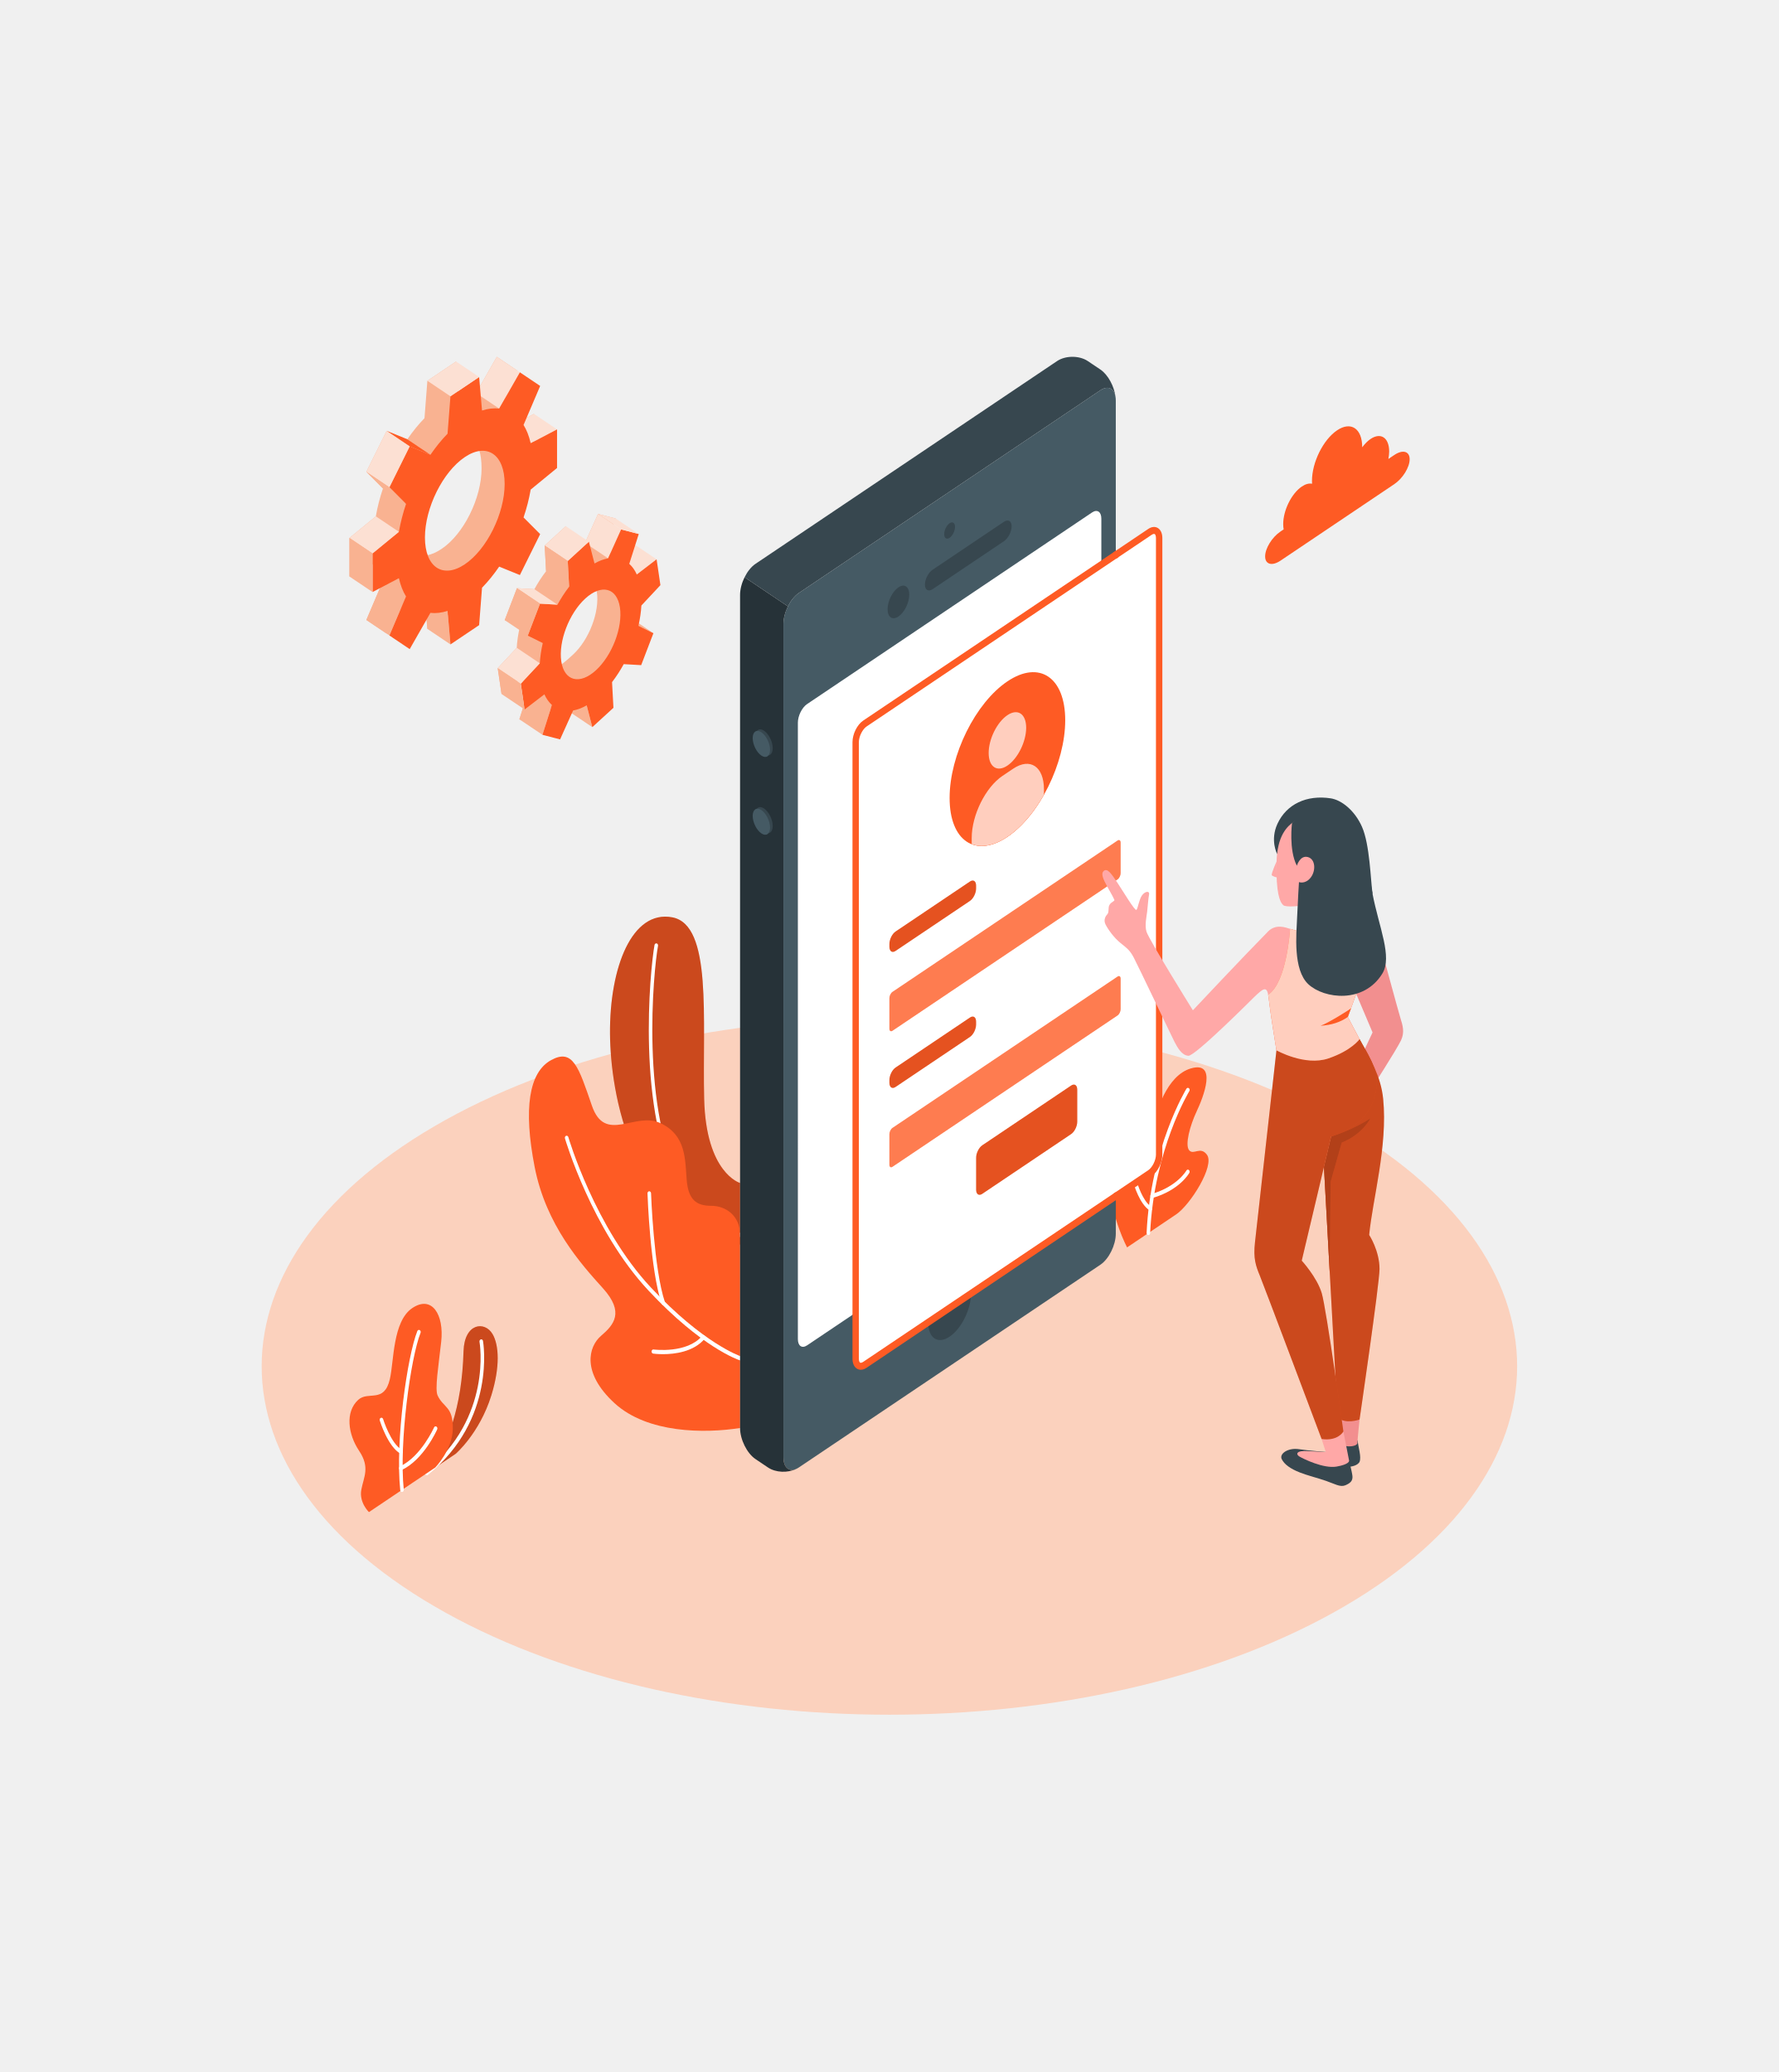
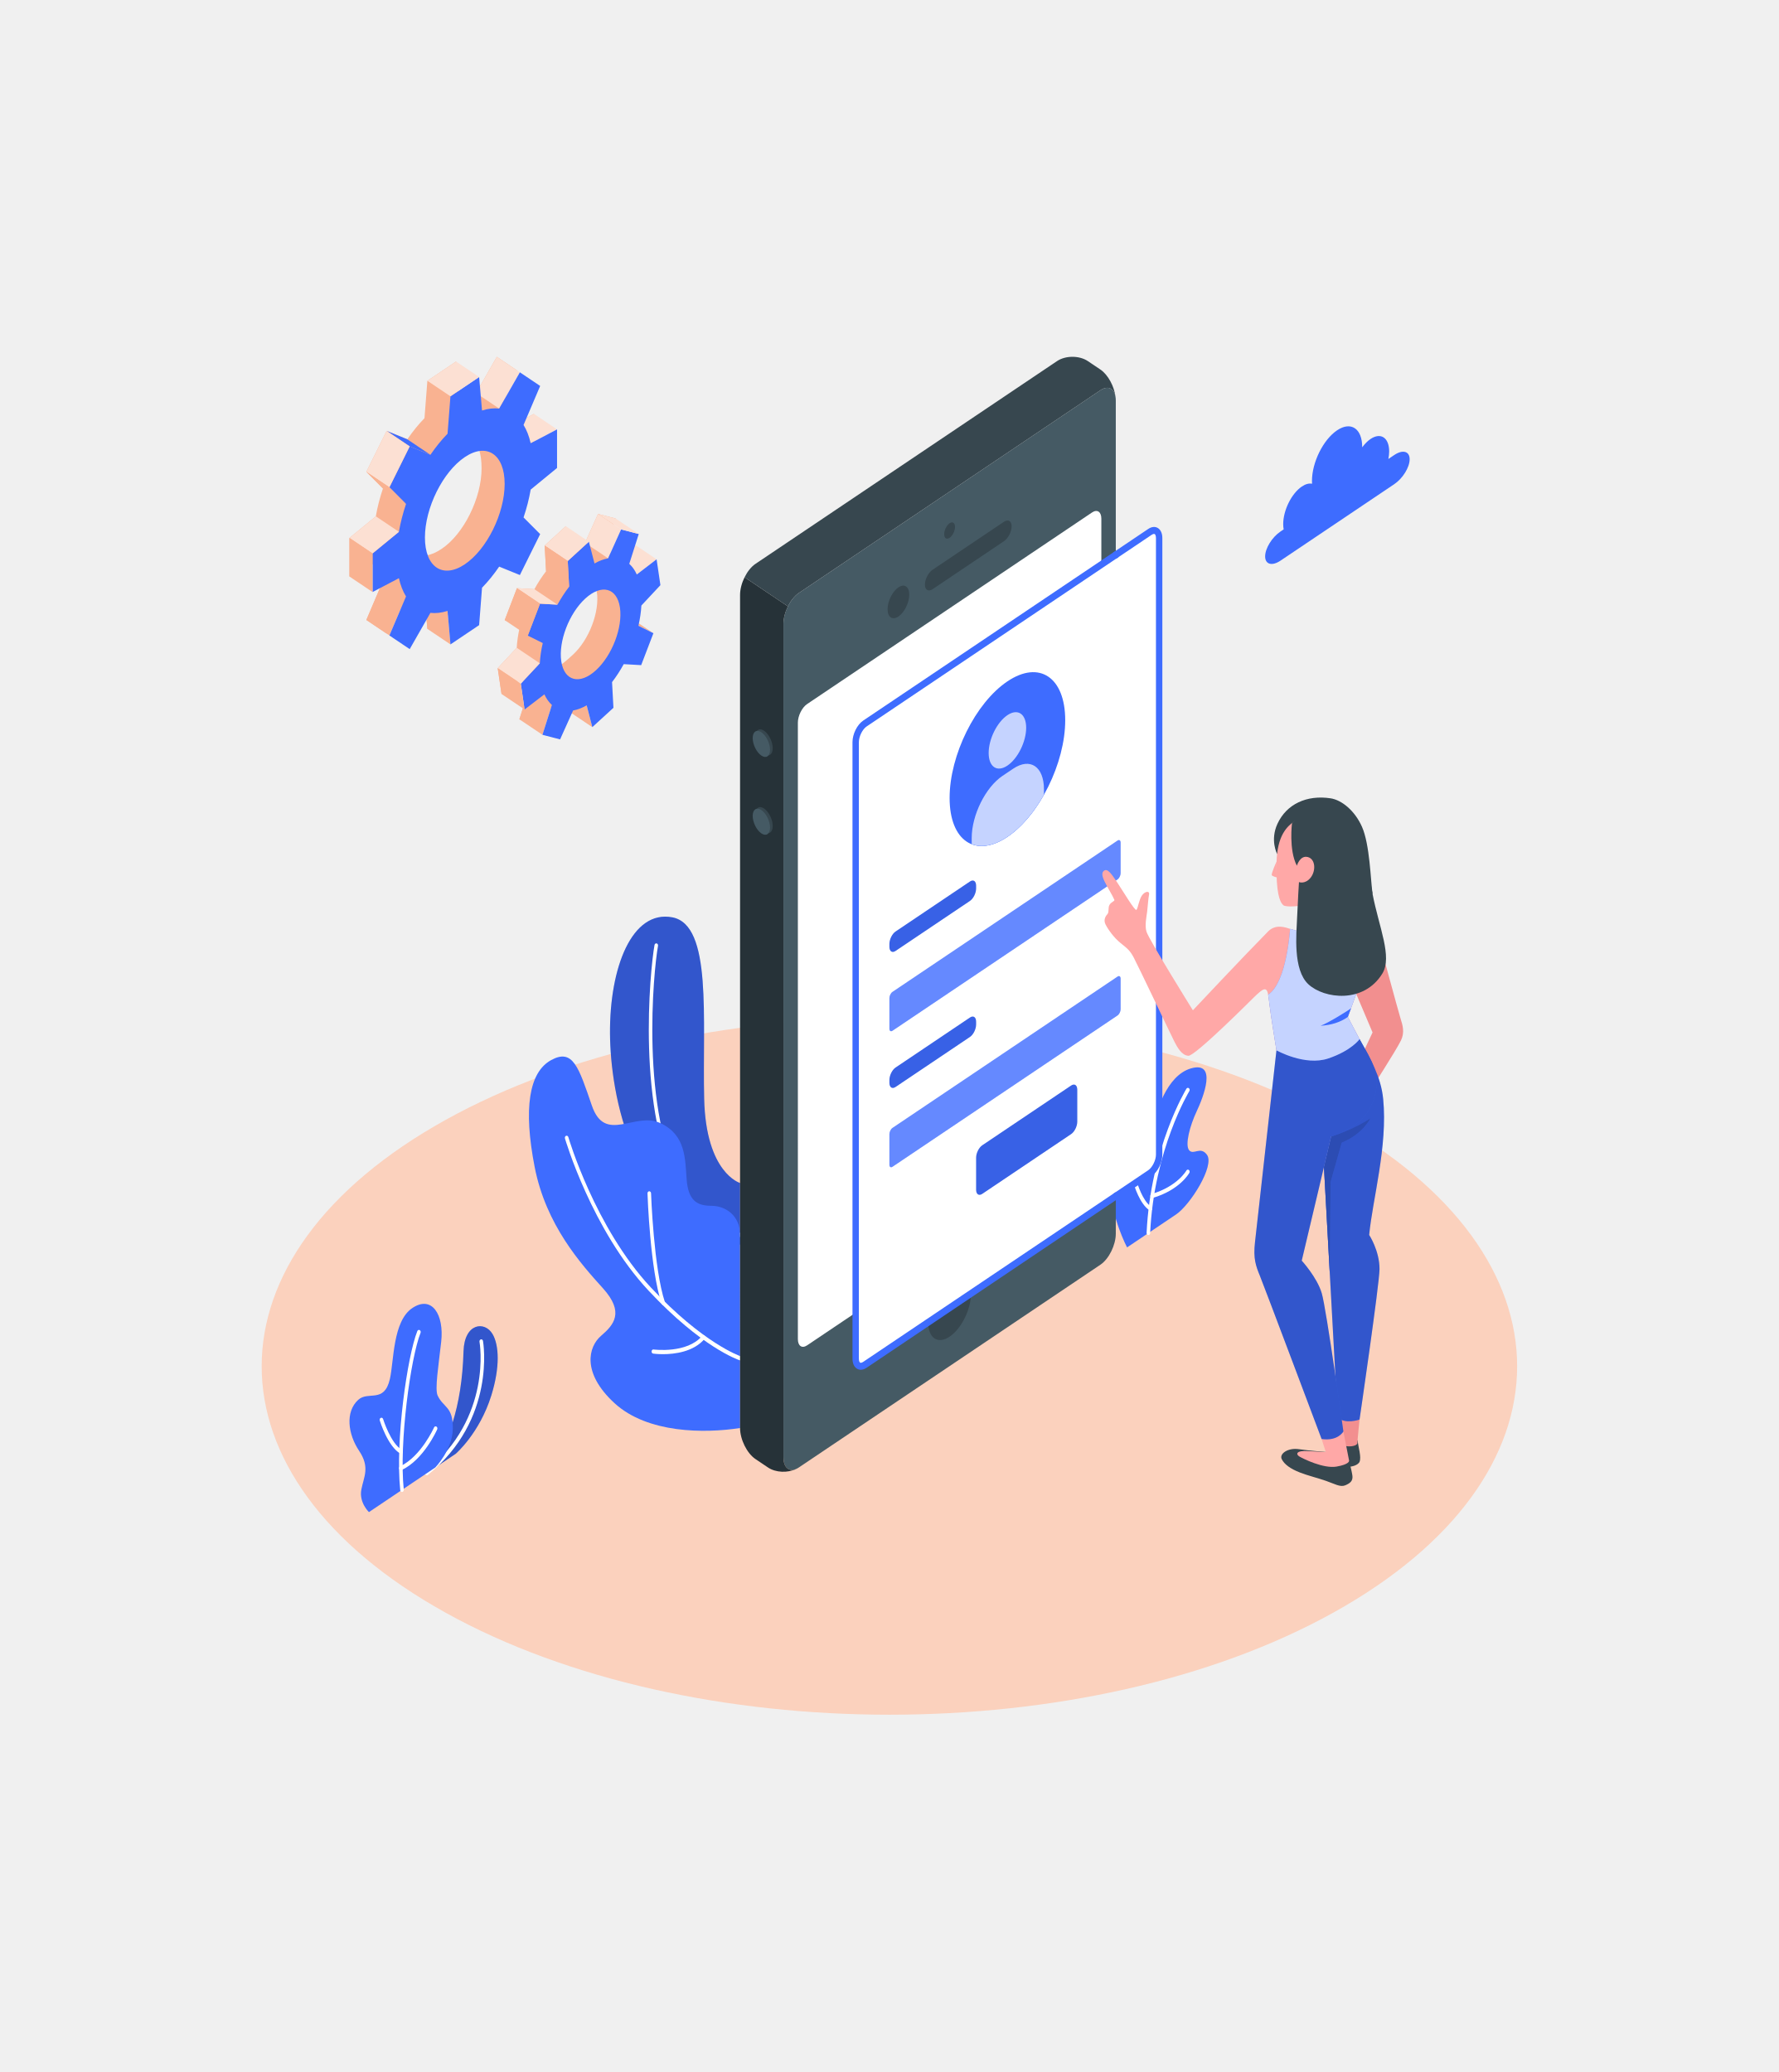
<svg xmlns="http://www.w3.org/2000/svg" width="630" height="734" viewBox="0 0 630 734" fill="none">
  <path d="M157.796 571.281C244.618 619.482 385.383 619.483 472.205 571.282C559.027 523.079 559.027 444.93 472.205 396.729C385.383 348.528 244.616 348.528 157.795 396.728C70.973 444.929 70.973 523.08 157.796 571.281Z" fill="#FBD1BD" />
  <path d="M451.436 530.954C462.743 537.231 481.073 537.231 492.381 530.954C503.688 524.678 503.688 514.5 492.381 508.222C481.073 501.947 462.743 501.947 451.436 508.222C440.13 514.5 440.13 524.676 451.436 530.954Z" fill="#FBD1BD" />
-   <path d="M151.142 521.896L161.378 515.013C161.378 515.013 169.822 507.783 174.004 494.361C177.168 484.205 176.732 476.478 174.463 472.606C171.672 467.841 164.451 468.673 164.164 478.72C163.599 498.503 158.644 512.191 151.142 521.896Z" fill="#FE5B24" />
+   <path d="M151.142 521.896L161.378 515.013C161.378 515.013 169.822 507.783 174.004 494.361C177.168 484.205 176.732 476.478 174.463 472.606C171.672 467.841 164.451 468.673 164.164 478.72C163.599 498.503 158.644 512.191 151.142 521.896Z" fill="#3E6CFF" />
  <path opacity="0.2" d="M151.142 521.896L161.378 515.013C161.378 515.013 169.822 507.783 174.004 494.361C177.168 484.205 176.732 476.478 174.463 472.606C171.672 467.841 164.451 468.673 164.164 478.72C163.599 498.503 158.644 512.191 151.142 521.896Z" fill="black" />
  <path d="M151.143 522.632C150.943 522.632 150.747 522.522 150.624 522.315C150.426 521.982 150.497 521.526 150.783 521.295C174.467 502.205 169.879 475.609 169.83 475.342C169.757 474.946 169.974 474.556 170.313 474.471C170.655 474.383 170.988 474.636 171.061 475.033C171.113 475.309 175.898 502.835 151.5 522.502C151.391 522.591 151.266 522.632 151.143 522.632Z" fill="white" />
-   <path d="M130.669 535.661C130.669 535.661 127.106 532.281 127.968 527.706C128.831 523.13 131.129 519.841 127.178 513.938C123.227 508.034 122.206 500.17 126.853 495.905C130.445 492.607 136.051 497.282 138.076 488.543C139.552 482.173 139.048 468.071 146.025 463.378C153 458.688 157.332 465.75 156.261 475.317C155.304 483.875 153.954 492.114 154.995 494.358C157.03 498.743 160.528 498.155 160.369 506.195C160.22 513.681 154.144 519.876 154.144 519.876L130.669 535.661Z" fill="#FE5B24" />
+   <path d="M130.669 535.661C130.669 535.661 127.106 532.281 127.968 527.706C128.831 523.13 131.129 519.841 127.178 513.938C123.227 508.034 122.206 500.17 126.853 495.905C130.445 492.607 136.051 497.282 138.076 488.543C139.552 482.173 139.048 468.071 146.025 463.378C153 458.688 157.332 465.75 156.261 475.317C155.304 483.875 153.954 492.114 154.995 494.358C157.03 498.743 160.528 498.155 160.369 506.195C160.22 513.681 154.144 519.876 154.144 519.876L130.669 535.661Z" fill="#3E6CFF" />
  <path d="M142.377 528.523C142.062 528.523 141.791 528.25 141.752 527.877C139.949 510.487 144.246 480.461 147.8 471.536C147.946 471.168 148.318 471.005 148.637 471.18C148.953 471.35 149.089 471.786 148.943 472.153C145.452 480.924 141.279 511.078 143.003 527.703C143.045 528.103 142.798 528.469 142.453 528.519C142.428 528.522 142.402 528.523 142.377 528.523Z" fill="white" />
  <path d="M142.036 514.985C141.942 514.985 141.849 514.96 141.76 514.91C137.388 512.421 134.617 503.577 134.501 503.201C134.384 502.82 134.554 502.4 134.88 502.262C135.208 502.126 135.568 502.322 135.687 502.705C135.713 502.792 138.401 511.362 142.313 513.591C142.625 513.769 142.755 514.209 142.601 514.573C142.493 514.834 142.27 514.985 142.036 514.985Z" fill="white" />
  <path d="M141.966 520.843C141.716 520.843 141.479 520.669 141.381 520.381C141.252 520.005 141.409 519.578 141.731 519.429C149.088 515.994 153.675 505.782 153.72 505.679C153.88 505.32 154.259 505.176 154.568 505.364C154.878 505.549 154.999 505.992 154.839 506.353C154.645 506.792 149.988 517.155 142.199 520.791C142.123 520.826 142.044 520.843 141.966 520.843Z" fill="white" />
-   <path d="M399.17 441.889C399.17 441.889 393.66 431.51 393.129 420.209C392.597 408.909 394.726 404.218 397.647 402.871C400.568 401.525 400.789 405.671 402.298 408.13C403.807 410.588 406.859 409.181 407.986 401.538C409.114 393.898 413.251 380.947 421.807 378.476C431.259 375.749 426.19 388.661 423.817 393.7C421.443 398.738 419.594 405.6 421.16 407.468C422.723 409.336 425.149 405.884 427.476 409.085C430.285 412.948 421.554 426.837 416.543 430.206L399.17 441.889Z" fill="#FE5B24" />
+   <path d="M399.17 441.889C399.17 441.889 393.66 431.51 393.129 420.209C392.597 408.909 394.726 404.218 397.647 402.871C400.568 401.525 400.789 405.671 402.298 408.13C403.807 410.588 406.859 409.181 407.986 401.538C409.114 393.898 413.251 380.947 421.807 378.476C431.259 375.749 426.19 388.661 423.817 393.7C421.443 398.738 419.594 405.6 421.16 407.468C422.723 409.336 425.149 405.884 427.476 409.085C430.285 412.948 421.554 426.837 416.543 430.206L399.17 441.889Z" fill="#3E6CFF" />
  <path d="M406.717 437.52C406.706 437.52 406.695 437.52 406.685 437.518C406.337 437.496 406.071 437.151 406.089 436.748C407.476 406.694 420.067 385.881 420.194 385.674C420.397 385.342 420.792 385.269 421.073 385.505C421.356 385.74 421.42 386.2 421.218 386.528C421.093 386.732 408.712 407.22 407.345 436.825C407.329 437.216 407.051 437.52 406.717 437.52Z" fill="white" />
  <path d="M407.437 428.854C407.334 428.854 407.23 428.825 407.133 428.762C403.603 426.487 401.649 419.739 401.568 419.451C401.459 419.067 401.638 418.651 401.968 418.523C402.297 418.391 402.656 418.606 402.764 418.989C402.783 419.053 404.645 425.482 407.742 427.476C408.046 427.673 408.157 428.119 407.988 428.474C407.875 428.718 407.659 428.854 407.437 428.854Z" fill="white" />
  <path d="M408.054 424.404C407.772 424.404 407.515 424.184 407.444 423.851C407.359 423.456 407.563 423.058 407.899 422.96C416.994 420.281 420.144 414.729 420.174 414.673C420.362 414.333 420.752 414.234 421.044 414.45C421.336 414.667 421.424 415.119 421.236 415.46C421.103 415.708 417.829 421.548 408.208 424.38C408.158 424.397 408.106 424.404 408.054 424.404Z" fill="white" />
-   <path d="M262.108 419.071C262.108 419.071 250.026 415.64 249.397 389.288C248.718 360.843 252.358 327.659 238.108 324.96C223.858 322.261 215.862 342.613 216.045 366.265C216.205 387.031 223.385 432.088 262.107 440.919L262.108 419.071Z" fill="#FE5B24" />
+   <path d="M262.108 419.071C262.108 419.071 250.026 415.64 249.397 389.288C248.718 360.843 252.358 327.659 238.108 324.96C223.858 322.261 215.862 342.613 216.045 366.265C216.205 387.031 223.385 432.088 262.107 440.919L262.108 419.071Z" fill="#3E6CFF" />
  <path opacity="0.2" d="M262.108 419.071C262.108 419.071 250.026 415.64 249.397 389.288C248.718 360.843 252.358 327.659 238.108 324.96C223.858 322.261 215.862 342.613 216.045 366.265C216.205 387.031 223.385 432.088 262.107 440.919L262.108 419.071Z" fill="black" />
  <path d="M262.107 438.214C262.069 438.214 262.031 438.209 261.993 438.202C253.281 436.353 246.189 430.77 240.915 421.607C225.261 394.405 230.192 343.63 231.811 334.76C231.885 334.363 232.217 334.113 232.559 334.195C232.899 334.28 233.116 334.669 233.044 335.066C231.442 343.836 226.551 394.015 241.961 420.791C247.037 429.612 253.853 434.983 262.218 436.758C262.56 436.831 262.787 437.214 262.724 437.612C262.671 437.966 262.405 438.214 262.107 438.214Z" fill="white" />
-   <path d="M262.108 505.862C249.615 507.834 229.324 507.799 217.636 497.062C205.948 486.324 208.379 477.069 212.876 473.209C217.371 469.348 221.276 464.936 213.542 456.369C205.807 447.802 193.375 434.036 189.355 413.383C185.335 392.731 187.314 379.824 195.226 375.52C202.903 371.344 204.925 377.978 209.624 391.658C214.322 405.34 224.897 393.61 233.939 397.881C242.98 402.15 242.626 410.606 243.195 417.874C243.766 425.14 246.751 427.149 251.87 427.149C256.99 427.149 262.105 430.591 262.106 437.474L262.108 505.862Z" fill="#FE5B24" />
+   <path d="M262.108 505.862C249.615 507.834 229.324 507.799 217.636 497.062C205.948 486.324 208.379 477.069 212.876 473.209C217.371 469.348 221.276 464.936 213.542 456.369C205.807 447.802 193.375 434.036 189.355 413.383C185.335 392.731 187.314 379.824 195.226 375.52C202.903 371.344 204.925 377.978 209.624 391.658C214.322 405.34 224.897 393.61 233.939 397.881C242.98 402.15 242.626 410.606 243.195 417.874C243.766 425.14 246.751 427.149 251.87 427.149C256.99 427.149 262.105 430.591 262.106 437.474L262.108 505.862Z" fill="#3E6CFF" />
  <path d="M262.108 481.882C262.052 481.882 261.994 481.873 261.938 481.855C261.397 481.679 248.477 477.298 229.674 457.178C209.643 435.744 200.185 403.61 200.092 403.288C199.981 402.904 200.157 402.487 200.487 402.358C200.817 402.231 201.174 402.435 201.285 402.817C201.377 403.137 210.739 434.924 230.526 456.096C249.078 475.947 262.148 480.398 262.278 480.441C262.613 480.551 262.807 480.954 262.714 481.346C262.636 481.671 262.384 481.882 262.108 481.882Z" fill="white" />
  <path d="M234.907 462.302C234.655 462.302 234.417 462.125 234.32 461.836C230.276 449.732 229.36 423.858 229.324 422.763C229.31 422.36 229.581 422.018 229.929 422C230.251 422.004 230.569 422.299 230.582 422.704C230.591 422.97 231.527 449.428 235.494 461.301C235.62 461.68 235.46 462.106 235.135 462.252C235.059 462.286 234.982 462.302 234.907 462.302Z" fill="white" />
  <path d="M234.801 479.712C232.843 479.712 231.489 479.533 231.325 479.509C230.98 479.462 230.733 479.097 230.773 478.693C230.814 478.292 231.124 477.993 231.473 478.052C231.591 478.065 243.314 479.609 248.698 473.213C248.94 472.921 249.34 472.921 249.588 473.201C249.837 473.484 249.84 473.951 249.597 474.239C245.657 478.922 238.906 479.712 234.801 479.712Z" fill="white" />
  <path d="M225.727 201.796L224.374 192.645L217.363 198.019C216.661 196.454 215.759 195.198 214.698 194.25L218.052 183.681L211.808 182.055L207.194 192.296C205.665 192.571 204.051 193.171 202.388 194.119L200.391 186.4L192.911 193.25L193.402 202.35C191.887 204.312 190.502 206.458 189.266 208.715L183.086 208.36L178.753 219.673L184.06 222.308C183.499 224.742 183.139 227.156 183.012 229.478L176.274 236.695L177.628 245.846L184.637 240.472C185.339 242.037 186.241 243.293 187.303 244.241L183.948 254.81L190.194 256.436L196.794 248.941C198.323 248.668 197.95 245.322 199.613 244.373L201.609 252.092L209.09 245.242L208.897 241.663C210.41 239.702 216.127 235.372 217.363 233.115L218.915 230.133L223.248 218.82L221.23 214.561L218.99 209.014L225.727 201.796ZM202.881 231.957C197.143 237.211 195.395 238.357 194.357 231.338C193.318 224.318 196.675 213.613 202.414 208.358C208.152 203.103 210.355 202.711 211.392 209.731C212.429 216.75 208.619 226.701 202.881 231.957Z" fill="#F9B291" />
  <path d="M211.809 182.055L219.979 187.542L215.366 197.784L207.193 192.295L211.809 182.055Z" fill="#FCE0D3" />
  <path d="M232.546 198.138L225.537 203.511L217.364 198.022L224.375 192.648L232.546 198.138Z" fill="#FCE0D3" />
  <path d="M231.419 224.306L226.113 221.669L217.942 216.18L223.248 218.817L231.419 224.306Z" fill="#F9B291" />
  <path d="M183.948 254.811L192.121 260.3L195.475 249.731L187.304 244.242L183.948 254.811Z" fill="#F9B291" />
  <path d="M209.782 257.583L201.61 252.093L199.614 244.375L207.785 249.864L209.782 257.583Z" fill="#F9B291" />
-   <path d="M233.898 207.289L232.545 198.138L225.535 203.511C224.834 201.946 223.93 200.69 222.869 199.742L226.225 189.173L219.979 187.547L215.365 197.788C213.836 198.063 212.221 198.663 210.558 199.611L208.561 191.893L201.081 198.742L201.572 207.842C200.058 209.803 198.672 211.95 197.436 214.207L191.256 213.852L186.923 225.165L192.23 227.801C191.669 230.234 191.31 232.648 191.182 234.972L184.444 242.188L185.798 251.339L192.807 245.966C193.509 247.529 194.411 248.787 195.472 249.735L192.118 260.304L198.364 261.93L202.978 251.688C204.506 251.415 206.12 250.814 207.783 249.866L209.78 257.584L217.26 250.735L216.77 241.635C218.284 239.674 219.669 237.527 220.905 235.27L227.085 235.625L231.417 224.312L226.11 221.676C226.671 219.243 227.031 216.828 227.157 214.507L233.898 207.289ZM211.052 237.449C205.314 242.705 199.82 241.272 198.782 234.253C197.744 227.233 201.555 217.28 207.293 212.026C213.031 206.77 218.524 208.201 219.562 215.221C220.6 222.243 216.79 232.193 211.052 237.449Z" fill="#FE5B24" />
+   <path d="M233.898 207.289L232.545 198.138L225.535 203.511C224.834 201.946 223.93 200.69 222.869 199.742L226.225 189.173L219.979 187.547L215.365 197.788C213.836 198.063 212.221 198.663 210.558 199.611L208.561 191.893L201.081 198.742L201.572 207.842C200.058 209.803 198.672 211.95 197.436 214.207L191.256 213.852L186.923 225.165L192.23 227.801C191.669 230.234 191.31 232.648 191.182 234.972L184.444 242.188L185.798 251.339L192.807 245.966C193.509 247.529 194.411 248.787 195.472 249.735L192.118 260.304L198.364 261.93L202.978 251.688C204.506 251.415 206.12 250.814 207.783 249.866L209.78 257.584L217.26 250.735L216.77 241.635C218.284 239.674 219.669 237.527 220.905 235.27L227.085 235.625L231.417 224.312L226.11 221.676C226.671 219.243 227.031 216.828 227.157 214.507L233.898 207.289ZM211.052 237.449C205.314 242.705 199.82 241.272 198.782 234.253C197.744 227.233 201.555 217.28 207.293 212.026C213.031 206.77 218.524 208.201 219.562 215.221C220.6 222.243 216.79 232.193 211.052 237.449Z" fill="#3E6CFF" />
  <path d="M208.562 191.888L200.39 186.398L192.911 193.248L201.082 198.737L208.562 191.888Z" fill="#FCE0D3" />
  <path d="M192.911 193.25L193.401 202.35L201.571 207.837L201.082 198.739L192.911 193.25Z" fill="#F9B291" />
  <path d="M197.437 214.204L189.265 208.715L183.086 208.359L191.257 213.848L197.437 214.204Z" fill="#FCE0D3" />
  <path d="M183.086 208.359L178.753 219.672L186.924 225.161L191.257 213.848L183.086 208.359Z" fill="#F9B291" />
  <path d="M191.183 234.966L183.012 229.477L176.274 236.693L184.446 242.182L191.183 234.966Z" fill="#FCE0D3" />
  <path d="M185.799 251.335L177.628 245.846L176.274 236.695L184.446 242.184L185.799 251.335Z" fill="#F9B291" />
  <path d="M219.978 187.542L211.809 182.055L218.053 183.681L226.224 189.17L219.978 187.542Z" fill="#FCE0D3" />
  <path d="M189.117 160.288V146.62L179.779 151.523C179.216 148.999 178.359 146.836 177.257 145.05L183.14 131.231L175.954 126.398L168.622 139.243C166.743 139.025 164.706 139.241 162.548 139.936L161.523 128.064L151.363 134.898L150.338 148.146C148.18 150.355 146.142 152.88 144.264 155.624L136.932 152.642L129.746 167.138L135.629 173.042C134.528 176.309 133.67 179.628 133.106 182.91L123.769 190.566V204.233L133.106 199.33C133.67 201.854 134.528 204.018 135.629 205.804L129.746 219.622L136.932 224.453L144.264 211.61C146.142 211.829 148.18 211.611 150.338 210.917L151.363 222.789L161.523 215.956L162.548 202.707C165.575 201.53 168.816 198.8 170.693 196.056L175.953 198.213L183.139 183.717L178.73 179.292C179.831 176.025 179.948 170.801 179.777 167.947L189.117 160.288ZM156.444 194.412C148.649 199.654 143.803 195.935 143.803 185.45C143.803 174.965 150.245 162.12 158.041 156.878C165.836 151.635 170.559 155.448 170.559 165.933C170.56 176.42 164.24 189.169 156.444 194.412Z" fill="#F9B291" />
  <path d="M184.126 131.888L175.954 126.398L168.623 139.243L176.794 144.731L184.126 131.888Z" fill="#FCE0D3" />
  <path d="M197.288 152.106L189.117 146.617L179.779 151.521L187.95 157.01L197.288 152.106Z" fill="#FCE0D3" />
  <path d="M159.535 228.275L151.364 222.786L150.34 210.914L158.512 216.403L159.535 228.275Z" fill="#F9B291" />
  <path d="M129.748 219.623L137.919 225.112L143.802 211.294L135.631 205.805L129.748 219.623Z" fill="#F9B291" />
-   <path d="M197.288 165.781V152.112L187.95 157.016C187.387 154.491 186.529 152.328 185.427 150.542L191.31 136.724L184.125 131.891L176.793 144.736C174.915 144.517 172.878 144.733 170.719 145.428L169.695 133.558L159.534 140.391L158.51 153.64C156.352 155.849 154.314 158.373 152.436 161.118L145.104 158.136L137.918 172.633L143.801 178.538C142.7 181.805 141.842 185.122 141.278 188.403L131.94 196.06V209.727L141.278 204.824C141.842 207.348 142.7 209.511 143.801 211.297L137.918 225.116L145.104 229.947L152.436 217.104C154.314 217.321 156.352 217.105 158.51 216.411L159.534 228.283L169.695 221.449L170.719 208.201C172.878 205.993 174.915 203.467 176.793 200.724L184.125 203.707L191.31 189.211L185.427 183.306C186.529 180.039 187.387 176.722 187.95 173.44L197.288 165.781ZM164.615 199.904C156.819 205.146 150.499 200.896 150.499 190.411C150.499 179.926 156.819 167.175 164.615 161.932C172.41 156.69 178.731 160.94 178.731 171.425C178.731 181.912 172.41 194.661 164.615 199.904Z" fill="#FE5B24" />
-   <path d="M144.267 155.623L152.438 161.112L145.106 158.13L136.935 152.641L144.267 155.623Z" fill="#FE5B24" />
+   <path d="M197.288 165.781V152.112L187.95 157.016C187.387 154.491 186.529 152.328 185.427 150.542L191.31 136.724L184.125 131.891L176.793 144.736C174.915 144.517 172.878 144.733 170.719 145.428L169.695 133.558L159.534 140.391L158.51 153.64C156.352 155.849 154.314 158.373 152.436 161.118L145.104 158.136L137.918 172.633L143.801 178.538C142.7 181.805 141.842 185.122 141.278 188.403L131.94 196.06V209.727L141.278 204.824C141.842 207.348 142.7 209.511 143.801 211.297L137.918 225.116L145.104 229.947L152.436 217.104C154.314 217.321 156.352 217.105 158.51 216.411L159.534 228.283L169.695 221.449L170.719 208.201C172.878 205.993 174.915 203.467 176.793 200.724L184.125 203.707L191.31 189.211L185.427 183.306C186.529 180.039 187.387 176.722 187.95 173.44L197.288 165.781ZM164.615 199.904C156.819 205.146 150.499 200.896 150.499 190.411C150.499 179.926 156.819 167.175 164.615 161.932C172.41 156.69 178.731 160.94 178.731 171.425C178.731 181.912 172.41 194.661 164.615 199.904Z" fill="#3E6CFF" />
+   <path d="M144.267 155.623L152.438 161.112L145.106 158.13L136.935 152.641L144.267 155.623Z" fill="#3E6CFF" />
  <path d="M136.922 152.641L129.742 167.141L137.912 172.63L145.092 158.131L136.922 152.641Z" fill="#FCE0D3" />
  <path d="M129.748 167.141L137.919 172.63L143.802 178.536L135.631 173.045L129.748 167.141Z" fill="#F9B291" />
  <path d="M133.111 182.906L141.282 188.395L131.944 196.052L123.771 190.563L133.111 182.906Z" fill="#FCE0D3" />
  <path d="M123.771 190.57L131.944 196.059V209.725L123.771 204.237V190.57Z" fill="#F9B291" />
  <path d="M169.697 133.552L161.525 128.062L151.364 134.896L159.535 140.385L169.697 133.552Z" fill="#FCE0D3" />
  <path d="M389.723 138.243L282.917 210.071C279.904 212.098 277.461 217.026 277.461 221.078V516.183C277.461 520.237 279.904 521.879 282.917 519.852L389.724 448.026C392.738 445.999 395.18 441.07 395.18 437.018L395.179 141.914C395.179 137.86 392.736 136.216 389.723 138.243Z" fill="#455A64" />
  <path d="M282.916 210.073L389.723 138.245C392.418 136.434 394.649 137.561 395.094 140.717C394.685 136.934 392.446 132.738 389.723 130.907L385.281 127.919C382.267 125.892 377.381 125.892 374.368 127.919L267.563 199.746C266.056 200.759 264.693 202.498 263.705 204.49L279.059 214.815C280.046 212.825 281.411 211.087 282.916 210.073Z" fill="#37474F" />
  <path d="M262.107 505.859C262.107 509.913 264.549 514.841 267.563 516.867L272.006 519.855C274.73 521.687 278.973 521.845 281.99 520.366C279.42 521.502 277.461 519.814 277.461 516.186V221.081C277.461 219.054 278.072 216.809 279.059 214.817L263.705 204.492C262.717 206.484 262.107 208.729 262.107 210.756V505.859Z" fill="#263238" />
  <path d="M285.854 249.407L386.787 181.529C388.596 180.312 390.062 181.299 390.062 183.731L390.063 402.098C390.063 404.53 388.596 407.487 386.788 408.702L285.855 476.582C284.047 477.797 282.581 476.811 282.581 474.381L282.58 256.013C282.579 253.58 284.045 250.623 285.854 249.407Z" fill="white" />
  <path d="M336.32 185.352C335.261 186.066 334.401 187.799 334.401 189.224C334.401 190.651 335.262 191.228 336.32 190.514C337.381 189.802 338.239 188.069 338.239 186.643C338.239 185.217 337.381 184.639 336.32 185.352Z" fill="#37474F" />
  <path d="M336.323 453.119C332.137 455.934 328.744 462.779 328.744 468.409C328.744 474.038 332.136 476.32 336.323 473.505C340.508 470.691 343.901 463.846 343.901 458.216C343.899 452.588 340.508 450.305 336.323 453.119Z" fill="#37474F" />
  <path d="M318.191 208.071C316.072 209.498 314.354 212.965 314.354 215.816C314.354 218.668 316.072 219.823 318.193 218.398C320.313 216.973 322.031 213.506 322.031 210.654C322.031 207.801 320.312 206.646 318.191 208.071Z" fill="#37474F" />
  <path d="M327.577 207.101C327.577 209.002 328.799 209.722 330.305 208.708L355.559 191.726C357.065 190.713 358.287 188.35 358.287 186.45C358.286 184.549 357.065 183.828 355.558 184.842L330.305 201.825C328.799 202.839 327.577 205.2 327.577 207.101Z" fill="#37474F" />
  <path d="M270.601 258.855C272.297 259.996 273.672 262.77 273.672 265.052C273.672 267.333 272.297 268.257 270.601 267.117C268.905 265.976 267.529 263.203 267.529 260.922C267.529 258.641 268.905 257.715 270.601 258.855Z" fill="#37474F" />
  <path d="M270.601 286.41C272.297 287.55 273.672 290.324 273.672 292.606C273.672 294.888 272.297 295.812 270.601 294.671C268.905 293.531 267.529 290.757 267.529 288.475C267.531 286.194 268.905 285.271 270.601 286.41Z" fill="#37474F" />
  <path d="M269.653 259.403C271.349 260.544 272.725 263.318 272.725 265.598C272.725 267.879 271.35 268.805 269.653 267.663C267.957 266.523 266.582 263.749 266.582 261.468C266.582 259.186 267.958 258.262 269.653 259.403Z" fill="#455A64" />
  <path d="M269.653 286.965C271.349 288.106 272.725 290.88 272.725 293.162C272.725 295.443 271.35 296.367 269.653 295.227C267.957 294.086 266.582 291.312 266.582 289.03C266.582 286.748 267.958 285.825 269.653 286.965Z" fill="#455A64" />
-   <path d="M410.535 190.628C410.535 188.196 409.069 187.212 407.26 188.427L395.179 196.552L306.326 256.307C304.518 257.523 303.053 260.479 303.053 262.911L303.054 481.278C303.054 483.71 304.519 484.695 306.327 483.48L395.212 423.703L407.261 415.6C409.069 414.383 410.536 411.426 410.536 408.996L410.535 190.628Z" fill="white" stroke="#FE5B24" stroke-miterlimit="10" />
-   <path d="M304.865 484.734C304.445 484.734 304.051 484.617 303.698 484.38C302.876 483.827 302.424 482.725 302.424 481.276L302.423 262.909C302.423 260.202 303.999 257.022 306.011 255.669L394.864 195.914L395.494 197.185L306.641 256.94C305.037 258.019 303.683 260.751 303.683 262.909L303.684 481.276C303.684 482.166 303.918 482.833 304.328 483.109C304.737 483.385 305.351 483.285 306.013 482.842L394.897 423.065L395.527 424.335L306.643 484.11C306.028 484.527 305.423 484.734 304.865 484.734Z" fill="#FE5B24" stroke="#FE5B24" stroke-miterlimit="10" />
-   <path d="M395.527 424.338L394.897 423.069L406.946 414.967C408.55 413.887 409.906 411.153 409.906 408.998L409.905 190.631C409.905 189.742 409.671 189.074 409.261 188.798C408.854 188.523 408.239 188.619 407.575 189.065L395.494 197.19L394.864 195.919L406.945 187.794C408.021 187.07 409.068 186.974 409.891 187.527C410.711 188.08 411.165 189.181 411.165 190.631L411.166 408.998C411.166 411.703 409.59 414.884 407.576 416.238L395.527 424.338Z" fill="#FE5B24" stroke="#FE5B24" stroke-miterlimit="10" />
-   <path d="M356.794 241.374C368.101 233.77 377.266 239.934 377.266 255.142C377.266 270.35 368.101 288.842 356.794 296.447C345.487 304.051 336.321 297.887 336.321 282.679C336.321 267.471 345.487 248.978 356.794 241.374Z" fill="#FE5B24" />
-   <path d="M356.794 253.346C360.462 250.879 363.436 252.879 363.436 257.812C363.436 262.746 360.462 268.746 356.794 271.212C353.126 273.679 350.151 271.678 350.151 266.744C350.151 261.811 353.126 255.813 356.794 253.346Z" fill="#FE5B24" />
-   <path d="M369.739 279.653C369.739 271.547 364.853 268.261 358.827 272.314L355.06 274.848C349.035 278.9 344.148 288.757 344.148 296.863V299.044C347.632 300.391 352.017 299.662 356.794 296.447C361.705 293.144 366.212 287.782 369.739 281.531V279.653Z" fill="#FE5B24" />
+   <path d="M410.535 190.628C410.535 188.196 409.069 187.212 407.26 188.427L395.179 196.552L306.326 256.307C304.518 257.523 303.053 260.479 303.053 262.911L303.054 481.278C303.054 483.71 304.519 484.695 306.327 483.48L395.212 423.703L407.261 415.6C409.069 414.383 410.536 411.426 410.536 408.996L410.535 190.628Z" fill="white" stroke="#3E6CFF" stroke-miterlimit="10" />
+   <path d="M304.865 484.734C304.445 484.734 304.051 484.617 303.698 484.38C302.876 483.827 302.424 482.725 302.424 481.276L302.423 262.909C302.423 260.202 303.999 257.022 306.011 255.669L394.864 195.914L395.494 197.185L306.641 256.94C305.037 258.019 303.683 260.751 303.683 262.909L303.684 481.276C303.684 482.166 303.918 482.833 304.328 483.109C304.737 483.385 305.351 483.285 306.013 482.842L394.897 423.065L395.527 424.335L306.643 484.11C306.028 484.527 305.423 484.734 304.865 484.734Z" fill="#3E6CFF" stroke="#3E6CFF" stroke-miterlimit="10" />
+   <path d="M395.527 424.338L394.897 423.069L406.946 414.967C408.55 413.887 409.906 411.153 409.906 408.998L409.905 190.631C409.905 189.742 409.671 189.074 409.261 188.798C408.854 188.523 408.239 188.619 407.575 189.065L395.494 197.19L394.864 195.919L406.945 187.794C408.021 187.07 409.068 186.974 409.891 187.527C410.711 188.08 411.165 189.181 411.165 190.631L411.166 408.998C411.166 411.703 409.59 414.884 407.576 416.238L395.527 424.338Z" fill="#3E6CFF" stroke="#3E6CFF" stroke-miterlimit="10" />
+   <path d="M356.794 241.374C368.101 233.77 377.266 239.934 377.266 255.142C377.266 270.35 368.101 288.842 356.794 296.447C345.487 304.051 336.321 297.887 336.321 282.679C336.321 267.471 345.487 248.978 356.794 241.374Z" fill="#3E6CFF" />
+   <path d="M356.794 253.346C360.462 250.879 363.436 252.879 363.436 257.812C363.436 262.746 360.462 268.746 356.794 271.212C353.126 273.679 350.151 271.678 350.151 266.744C350.151 261.811 353.126 255.813 356.794 253.346Z" fill="#3E6CFF" />
+   <path d="M369.739 279.653C369.739 271.547 364.853 268.261 358.827 272.314L355.06 274.848C349.035 278.9 344.148 288.757 344.148 296.863V299.044C347.632 300.391 352.017 299.662 356.794 296.447C361.705 293.144 366.212 287.782 369.739 281.531V279.653Z" fill="#3E6CFF" />
  <path opacity="0.7" d="M356.794 253.346C360.462 250.879 363.436 252.879 363.436 257.812C363.436 262.746 360.462 268.746 356.794 271.212C353.126 273.679 350.151 271.678 350.151 266.744C350.151 261.811 353.126 255.813 356.794 253.346Z" fill="white" />
  <path opacity="0.7" d="M369.739 279.653C369.739 271.547 364.853 268.261 358.827 272.314L355.06 274.848C349.035 278.9 344.148 288.757 344.148 296.863V299.044C347.632 300.391 352.017 299.662 356.794 296.447C361.705 293.144 366.212 287.782 369.739 281.531V279.653Z" fill="white" />
-   <path d="M317.18 329.985L343.524 312.269C344.73 311.459 345.708 312.116 345.708 313.736V314.749C345.708 316.371 344.732 318.342 343.524 319.152L317.18 336.868C315.976 337.68 314.998 337.022 314.998 335.401V334.388C314.998 332.766 315.976 330.795 317.18 329.985Z" fill="#FE5B24" />
+   <path d="M317.18 329.985L343.524 312.269C344.73 311.459 345.708 312.116 345.708 313.736V314.749C345.708 316.371 344.732 318.342 343.524 319.152L317.18 336.868C315.976 337.68 314.998 337.022 314.998 335.401V334.388C314.998 332.766 315.976 330.795 317.18 329.985Z" fill="#3E6CFF" />
  <path opacity="0.1" d="M317.18 329.985L343.524 312.269C344.73 311.459 345.708 312.116 345.708 313.736V314.749C345.708 316.371 344.732 318.342 343.524 319.152L317.18 336.868C315.976 337.68 314.998 337.022 314.998 335.401V334.388C314.998 332.766 315.976 330.795 317.18 329.985Z" fill="black" />
-   <path d="M316.091 351.371L395.799 297.767C396.401 297.362 396.89 297.69 396.89 298.501V309.334C396.89 310.144 396.401 311.131 395.799 311.536L316.091 365.139C315.489 365.544 315 365.216 315 364.406V353.573C315 352.763 315.489 351.776 316.091 351.371Z" fill="#FE5B24" />
+   <path d="M316.091 351.371L395.799 297.767C396.401 297.362 396.89 297.69 396.89 298.501V309.334C396.89 310.144 396.401 311.131 395.799 311.536L316.091 365.139C315.489 365.544 315 365.216 315 364.406V353.573C315 352.763 315.489 351.776 316.091 351.371Z" fill="#3E6CFF" />
  <path opacity="0.2" d="M316.091 351.371L395.799 297.767C396.401 297.362 396.89 297.69 396.89 298.501V309.334C396.89 310.144 396.401 311.131 395.799 311.536L316.091 365.139C315.489 365.544 315 365.216 315 364.406V353.573C315 352.763 315.489 351.776 316.091 351.371Z" fill="white" />
-   <path d="M317.18 378.173L343.524 360.456C344.73 359.646 345.708 360.302 345.708 361.924V362.937C345.708 364.557 344.732 366.53 343.524 367.34L317.18 385.056C315.976 385.868 314.998 385.209 314.998 383.588V382.576C314.998 380.954 315.976 378.984 317.18 378.173Z" fill="#FE5B24" />
+   <path d="M317.18 378.173L343.524 360.456C344.73 359.646 345.708 360.302 345.708 361.924V362.937C345.708 364.557 344.732 366.53 343.524 367.34L317.18 385.056C315.976 385.868 314.998 385.209 314.998 383.588V382.576C314.998 380.954 315.976 378.984 317.18 378.173Z" fill="#3E6CFF" />
  <path opacity="0.1" d="M317.18 378.173L343.524 360.456C344.73 359.646 345.708 360.302 345.708 361.924V362.937C345.708 364.557 344.732 366.53 343.524 367.34L317.18 385.056C315.976 385.868 314.998 385.209 314.998 383.588V382.576C314.998 380.954 315.976 378.984 317.18 378.173Z" fill="black" />
-   <path d="M316.091 399.558L395.799 345.955C396.401 345.55 396.89 345.878 396.89 346.689V357.521C396.89 358.332 396.401 359.318 395.799 359.723L316.091 413.327C315.489 413.732 315 413.404 315 412.593V401.76C315 400.95 315.489 399.965 316.091 399.558Z" fill="#FE5B24" />
+   <path d="M316.091 399.558L395.799 345.955C396.401 345.55 396.89 345.878 396.89 346.689V357.521C396.89 358.332 396.401 359.318 395.799 359.723L316.091 413.327C315.489 413.732 315 413.404 315 412.593V401.76C315 400.95 315.489 399.965 316.091 399.558Z" fill="#3E6CFF" />
  <path opacity="0.2" d="M316.091 399.558L395.799 345.955C396.401 345.55 396.89 345.878 396.89 346.689V357.521C396.89 358.332 396.401 359.318 395.799 359.723L316.091 413.327C315.489 413.732 315 413.404 315 412.593V401.76C315 400.95 315.489 399.965 316.091 399.558Z" fill="white" />
-   <path d="M347.89 405.709L379.353 384.551C380.558 383.739 381.535 384.397 381.535 386.019V397.358C381.535 398.978 380.558 400.951 379.353 401.761L347.89 422.92C346.685 423.73 345.708 423.073 345.708 421.453V410.112C345.708 408.49 346.685 406.519 347.89 405.709Z" fill="#FE5B24" />
+   <path d="M347.89 405.709L379.353 384.551C380.558 383.739 381.535 384.397 381.535 386.019V397.358C381.535 398.978 380.558 400.951 379.353 401.761L347.89 422.92C346.685 423.73 345.708 423.073 345.708 421.453V410.112C345.708 408.49 346.685 406.519 347.89 405.709Z" fill="#3E6CFF" />
  <path opacity="0.1" d="M347.89 405.709L379.353 384.551C380.558 383.739 381.535 384.397 381.535 386.019V397.358C381.535 398.978 380.558 400.951 379.353 401.761L347.89 422.92C346.685 423.73 345.708 423.073 345.708 421.453V410.112C345.708 408.49 346.685 406.519 347.89 405.709Z" fill="black" />
  <path d="M422.482 357.894C422.482 357.894 407.003 333.022 406.059 330.063C405.347 327.832 406.108 324.514 406.285 322.971C406.462 321.43 406.718 317.996 406.937 317.04C407.323 315.373 405.467 315.715 404.426 317.231C403.36 318.784 403.019 321.816 402.488 322.314C401.959 322.811 397.822 315.813 395.664 312.574C393.507 309.334 392.157 307.383 390.846 308.584C389.901 309.448 390.605 311.336 392.169 314.093C393.732 316.851 394.427 318.129 394.662 318.721C394.899 319.314 393.612 319.361 392.917 320.605C392.375 321.577 392.881 323.149 392.163 323.899C391.444 324.649 390.774 325.998 391.562 327.518C392.564 329.454 394.577 332.222 396.89 334.089C399.205 335.957 400.142 336.613 401.507 339.155C402.873 341.696 415.205 367.632 416.033 369.188C416.86 370.745 418.469 373.916 420.901 374.005C423.335 374.098 443.238 354.134 444.264 353.138C447.543 349.951 448.579 349.483 449.145 352.354C449.322 353.252 449.438 354.275 449.562 355.433C449.956 359.067 452.081 372.072 452.081 372.072C452.081 372.072 462.148 377.755 470.436 374.955C478.726 372.154 481.505 368.12 481.505 368.12L477.359 360.249C478.488 356.998 483.702 343.858 485.338 334.648L459.382 329.767C458.849 329.632 457.999 329.382 456.913 329.049C455.488 328.612 451.904 327.147 449.142 329.944C440.213 338.997 422.482 357.894 422.482 357.894Z" fill="#FFA8A7" />
  <path d="M473.941 510.441L469.288 517.973C469.288 517.973 471.444 519.446 476.047 519.65C480.211 519.834 481.355 518.242 481.509 517.859C482.212 516.104 481.114 512.935 480.813 510.211L473.941 510.441Z" fill="#37474F" />
  <path d="M469.549 514.356C469.549 514.356 463.91 513.938 460.012 513.366C456.112 512.792 453.028 515.009 453.945 516.881C454.862 518.749 457.007 520.305 460.347 521.614C463.21 522.737 466.641 523.551 469.63 524.593C472.693 525.662 474.653 526.883 476.388 526.189C478.322 525.412 479.153 524.511 478.989 522.87C478.825 521.229 477.423 515.946 477.423 515.946L469.549 514.356Z" fill="#37474F" />
  <path d="M481.508 502.875C481.508 502.875 480.802 509.716 480.748 511.185C480.694 512.653 475.016 513.124 473.94 510.442L473.764 502.078L481.508 502.875Z" fill="#F28F8F" />
  <path d="M475.782 507.086L477.813 517.464C477.813 517.464 478.005 518.729 473.363 519.535C468.722 520.342 461.445 516.707 460.206 515.968C458.968 515.229 458.819 513.759 463.378 514.053C467.935 514.348 469.549 514.358 469.549 514.358L468.07 509.757L475.782 507.086Z" fill="#FFA8A7" />
  <path d="M485.34 334.649L488.548 333.617C488.548 333.617 495.27 358.371 496.013 360.756C496.757 363.139 497.595 365.683 496.15 368.633C494.427 372.145 485.341 386.279 485.341 386.279L479.574 379.704L486.116 365.74L480.329 352.082L485.34 334.649Z" fill="#F28F8F" />
  <path d="M452.306 302.475C452.306 302.475 449.733 297.679 452.442 291.805C455.635 284.885 462.774 281.508 471.271 282.804C475.196 283.403 479.829 287.156 482.37 292.887C485.162 299.18 485.423 311.867 486.116 316.663L452.306 302.475Z" fill="#37474F" />
  <path d="M452.112 305.188C452.112 305.188 450.094 309.664 450.444 310.072C450.793 310.478 452.14 310.809 452.14 310.809L452.112 305.188Z" fill="#FFA8A7" />
  <path d="M458.239 291.029C456.044 292.696 452.265 295.743 452.099 305.802C451.928 316.129 453.181 319.458 454.491 320.655C455.376 321.462 460.551 321.053 462.772 320.445C464.995 319.838 471.384 316.161 473.684 310.569C476.388 303.993 475.841 294.362 471.816 291.566C466.153 287.631 460.096 289.618 458.239 291.029Z" fill="#FFA8A7" />
-   <path d="M481.506 368.125C485.392 375.168 489.086 381.372 489.874 389.287C491.537 406.004 486.077 425.115 484.919 437.475C484.919 437.475 488.586 443.028 488.582 449.551C488.58 454.659 481.507 502.873 481.507 502.873C481.507 502.873 476.363 504.699 473.763 502.076L468.902 413.379L471.463 402.581L481.506 368.125Z" fill="#FE5B24" />
+   <path d="M481.506 368.125C485.392 375.168 489.086 381.372 489.874 389.287C491.537 406.004 486.077 425.115 484.919 437.475C484.919 437.475 488.586 443.028 488.582 449.551C488.58 454.659 481.507 502.873 481.507 502.873C481.507 502.873 476.363 504.699 473.763 502.076L468.902 413.379L471.463 402.581L481.506 368.125Z" fill="#3E6CFF" />
  <path opacity="0.2" d="M481.506 368.125C485.392 375.168 489.086 381.372 489.874 389.287C491.537 406.004 486.077 425.115 484.919 437.475C484.919 437.475 488.586 443.028 488.582 449.551C488.58 454.659 481.507 502.873 481.507 502.873C481.507 502.873 476.363 504.699 473.763 502.076L468.902 413.379L471.463 402.581L481.506 368.125Z" fill="black" />
-   <path d="M468.902 413.38L471.463 402.583C471.463 402.583 478.562 400.585 485.339 396.172C485.339 396.172 482.712 401.728 475.189 404.775L471.27 418.657L470.932 450.423L468.902 413.38Z" fill="#FE5B24" />
+   <path d="M468.902 413.38L471.463 402.583C471.463 402.583 478.562 400.585 485.339 396.172C485.339 396.172 482.712 401.728 475.189 404.775L471.27 418.657L470.932 450.423L468.902 413.38Z" fill="#3E6CFF" />
  <path opacity="0.3" d="M468.902 413.38L471.463 402.583C471.463 402.583 478.562 400.585 485.339 396.172C485.339 396.172 482.712 401.728 475.189 404.775L471.27 418.657L470.932 450.423L468.902 413.38Z" fill="black" />
-   <path d="M481.506 368.125C483.585 372.077 488.555 378.836 487.499 385.33C486.217 393.2 482.583 398.732 471.463 402.583L461.034 446.578C461.034 446.578 466.464 452.497 468.125 458.128C469.783 463.758 475.782 507.084 475.782 507.084C475.782 507.084 473.927 510.611 468.069 509.757C468.069 509.757 447.645 455.418 446.202 451.919C444.759 448.42 443.825 445.804 444.473 440.105C445.124 434.408 452.081 372.076 452.081 372.076L481.506 368.125Z" fill="#FE5B24" />
+   <path d="M481.506 368.125C483.585 372.077 488.555 378.836 487.499 385.33C486.217 393.2 482.583 398.732 471.463 402.583L461.034 446.578C461.034 446.578 466.464 452.497 468.125 458.128C469.783 463.758 475.782 507.084 475.782 507.084C475.782 507.084 473.927 510.611 468.069 509.757C468.069 509.757 447.645 455.418 446.202 451.919C444.759 448.42 443.825 445.804 444.473 440.105C445.124 434.408 452.081 372.076 452.081 372.076L481.506 368.125Z" fill="#3E6CFF" />
  <path opacity="0.2" d="M481.506 368.125C483.585 372.077 488.555 378.836 487.499 385.33C486.217 393.2 482.583 398.732 471.463 402.583L461.034 446.578C461.034 446.578 466.464 452.497 468.125 458.128C469.783 463.758 475.782 507.084 475.782 507.084C475.782 507.084 473.927 510.611 468.069 509.757C468.069 509.757 447.645 455.418 446.202 451.919C444.759 448.42 443.825 445.804 444.473 440.105C445.124 434.408 452.081 372.076 452.081 372.076L481.506 368.125Z" fill="black" />
-   <path d="M485.34 334.649L459.384 329.767C458.852 329.632 457.994 329.382 456.91 329.048L456.908 329.047C456.908 329.047 455.801 348.002 449.145 352.353C449.302 353.258 449.437 354.275 449.562 355.433C449.956 359.067 452.081 372.072 452.081 372.072C452.081 372.072 462.148 377.754 470.436 374.954C478.726 372.154 481.505 368.119 481.505 368.119L477.359 360.248C478.49 357 483.704 343.859 485.34 334.649Z" fill="#FE5B24" />
+   <path d="M485.34 334.649L459.384 329.767C458.852 329.632 457.994 329.382 456.91 329.048L456.908 329.047C456.908 329.047 455.801 348.002 449.145 352.353C449.302 353.258 449.437 354.275 449.562 355.433C449.956 359.067 452.081 372.072 452.081 372.072C452.081 372.072 462.148 377.754 470.436 374.954C478.726 372.154 481.505 368.119 481.505 368.119L477.359 360.248C478.49 357 483.704 343.859 485.34 334.649Z" fill="#3E6CFF" />
  <path opacity="0.7" d="M485.34 334.649L459.384 329.767C458.852 329.632 457.994 329.382 456.91 329.048L456.908 329.047C456.908 329.047 455.801 348.002 449.145 352.353C449.302 353.258 449.437 354.275 449.562 355.433C449.956 359.067 452.081 372.072 452.081 372.072C452.081 372.072 462.148 377.754 470.436 374.954C478.726 372.154 481.505 368.119 481.505 368.119L477.359 360.248C478.49 357 483.704 343.859 485.34 334.649Z" fill="white" />
-   <path d="M478.493 357.156C478.387 357.441 470.149 362.582 467.701 363.369C471.561 363.146 474.766 362.089 477.36 360.252L478.493 357.156Z" fill="#FE5B24" />
+   <path d="M478.493 357.156C478.387 357.441 470.149 362.582 467.701 363.369C471.561 363.146 474.766 362.089 477.36 360.252L478.493 357.156Z" fill="#3E6CFF" />
  <path d="M457.59 291.537C457.59 291.537 456.381 301.082 459.31 306.679C459.31 306.679 460.41 302.881 463.181 303.606C465.97 304.337 466.088 308.557 464.151 310.949C462.213 313.341 460.057 312.477 460.057 312.477C460.057 312.477 459.621 319.375 459.388 325.159C459.163 330.732 457.828 343.546 463.415 348.699C469.003 353.852 483.007 355.591 489.57 344.903C493.222 338.958 488.371 328.448 486.115 316.662C484.04 305.827 482.873 289.769 473.003 287.192C463.132 284.616 457.59 291.537 457.59 291.537Z" fill="#37474F" />
-   <path d="M493.798 161.191L491.717 162.591C491.884 161.699 492.001 160.814 492.001 159.961C492.001 155.052 489.041 153.061 485.391 155.517C484.329 156.23 483.341 157.263 482.451 158.459C482.451 158.448 482.453 158.434 482.453 158.423C482.453 151.814 478.47 149.134 473.556 152.439C468.642 155.744 464.656 163.781 464.656 170.392C464.656 170.728 464.674 171.048 464.694 171.363C463.655 171.147 462.414 171.444 461.079 172.342C457.429 174.798 454.469 180.767 454.469 185.677C454.469 186.354 454.531 186.967 454.637 187.528L453.528 188.274C450.514 190.301 448.072 194.254 448.072 197.106C448.072 199.956 450.515 200.626 453.528 198.6L493.798 171.519C496.812 169.492 499.253 165.538 499.253 162.686C499.253 159.833 496.812 159.164 493.798 161.191Z" fill="#FE5B24" />
+   <path d="M493.798 161.191L491.717 162.591C491.884 161.699 492.001 160.814 492.001 159.961C492.001 155.052 489.041 153.061 485.391 155.517C484.329 156.23 483.341 157.263 482.451 158.459C482.451 158.448 482.453 158.434 482.453 158.423C482.453 151.814 478.47 149.134 473.556 152.439C468.642 155.744 464.656 163.781 464.656 170.392C464.656 170.728 464.674 171.048 464.694 171.363C463.655 171.147 462.414 171.444 461.079 172.342C457.429 174.798 454.469 180.767 454.469 185.677C454.469 186.354 454.531 186.967 454.637 187.528L453.528 188.274C450.514 190.301 448.072 194.254 448.072 197.106C448.072 199.956 450.515 200.626 453.528 198.6L493.798 171.519C496.812 169.492 499.253 165.538 499.253 162.686C499.253 159.833 496.812 159.164 493.798 161.191Z" fill="#3E6CFF" />
</svg>
